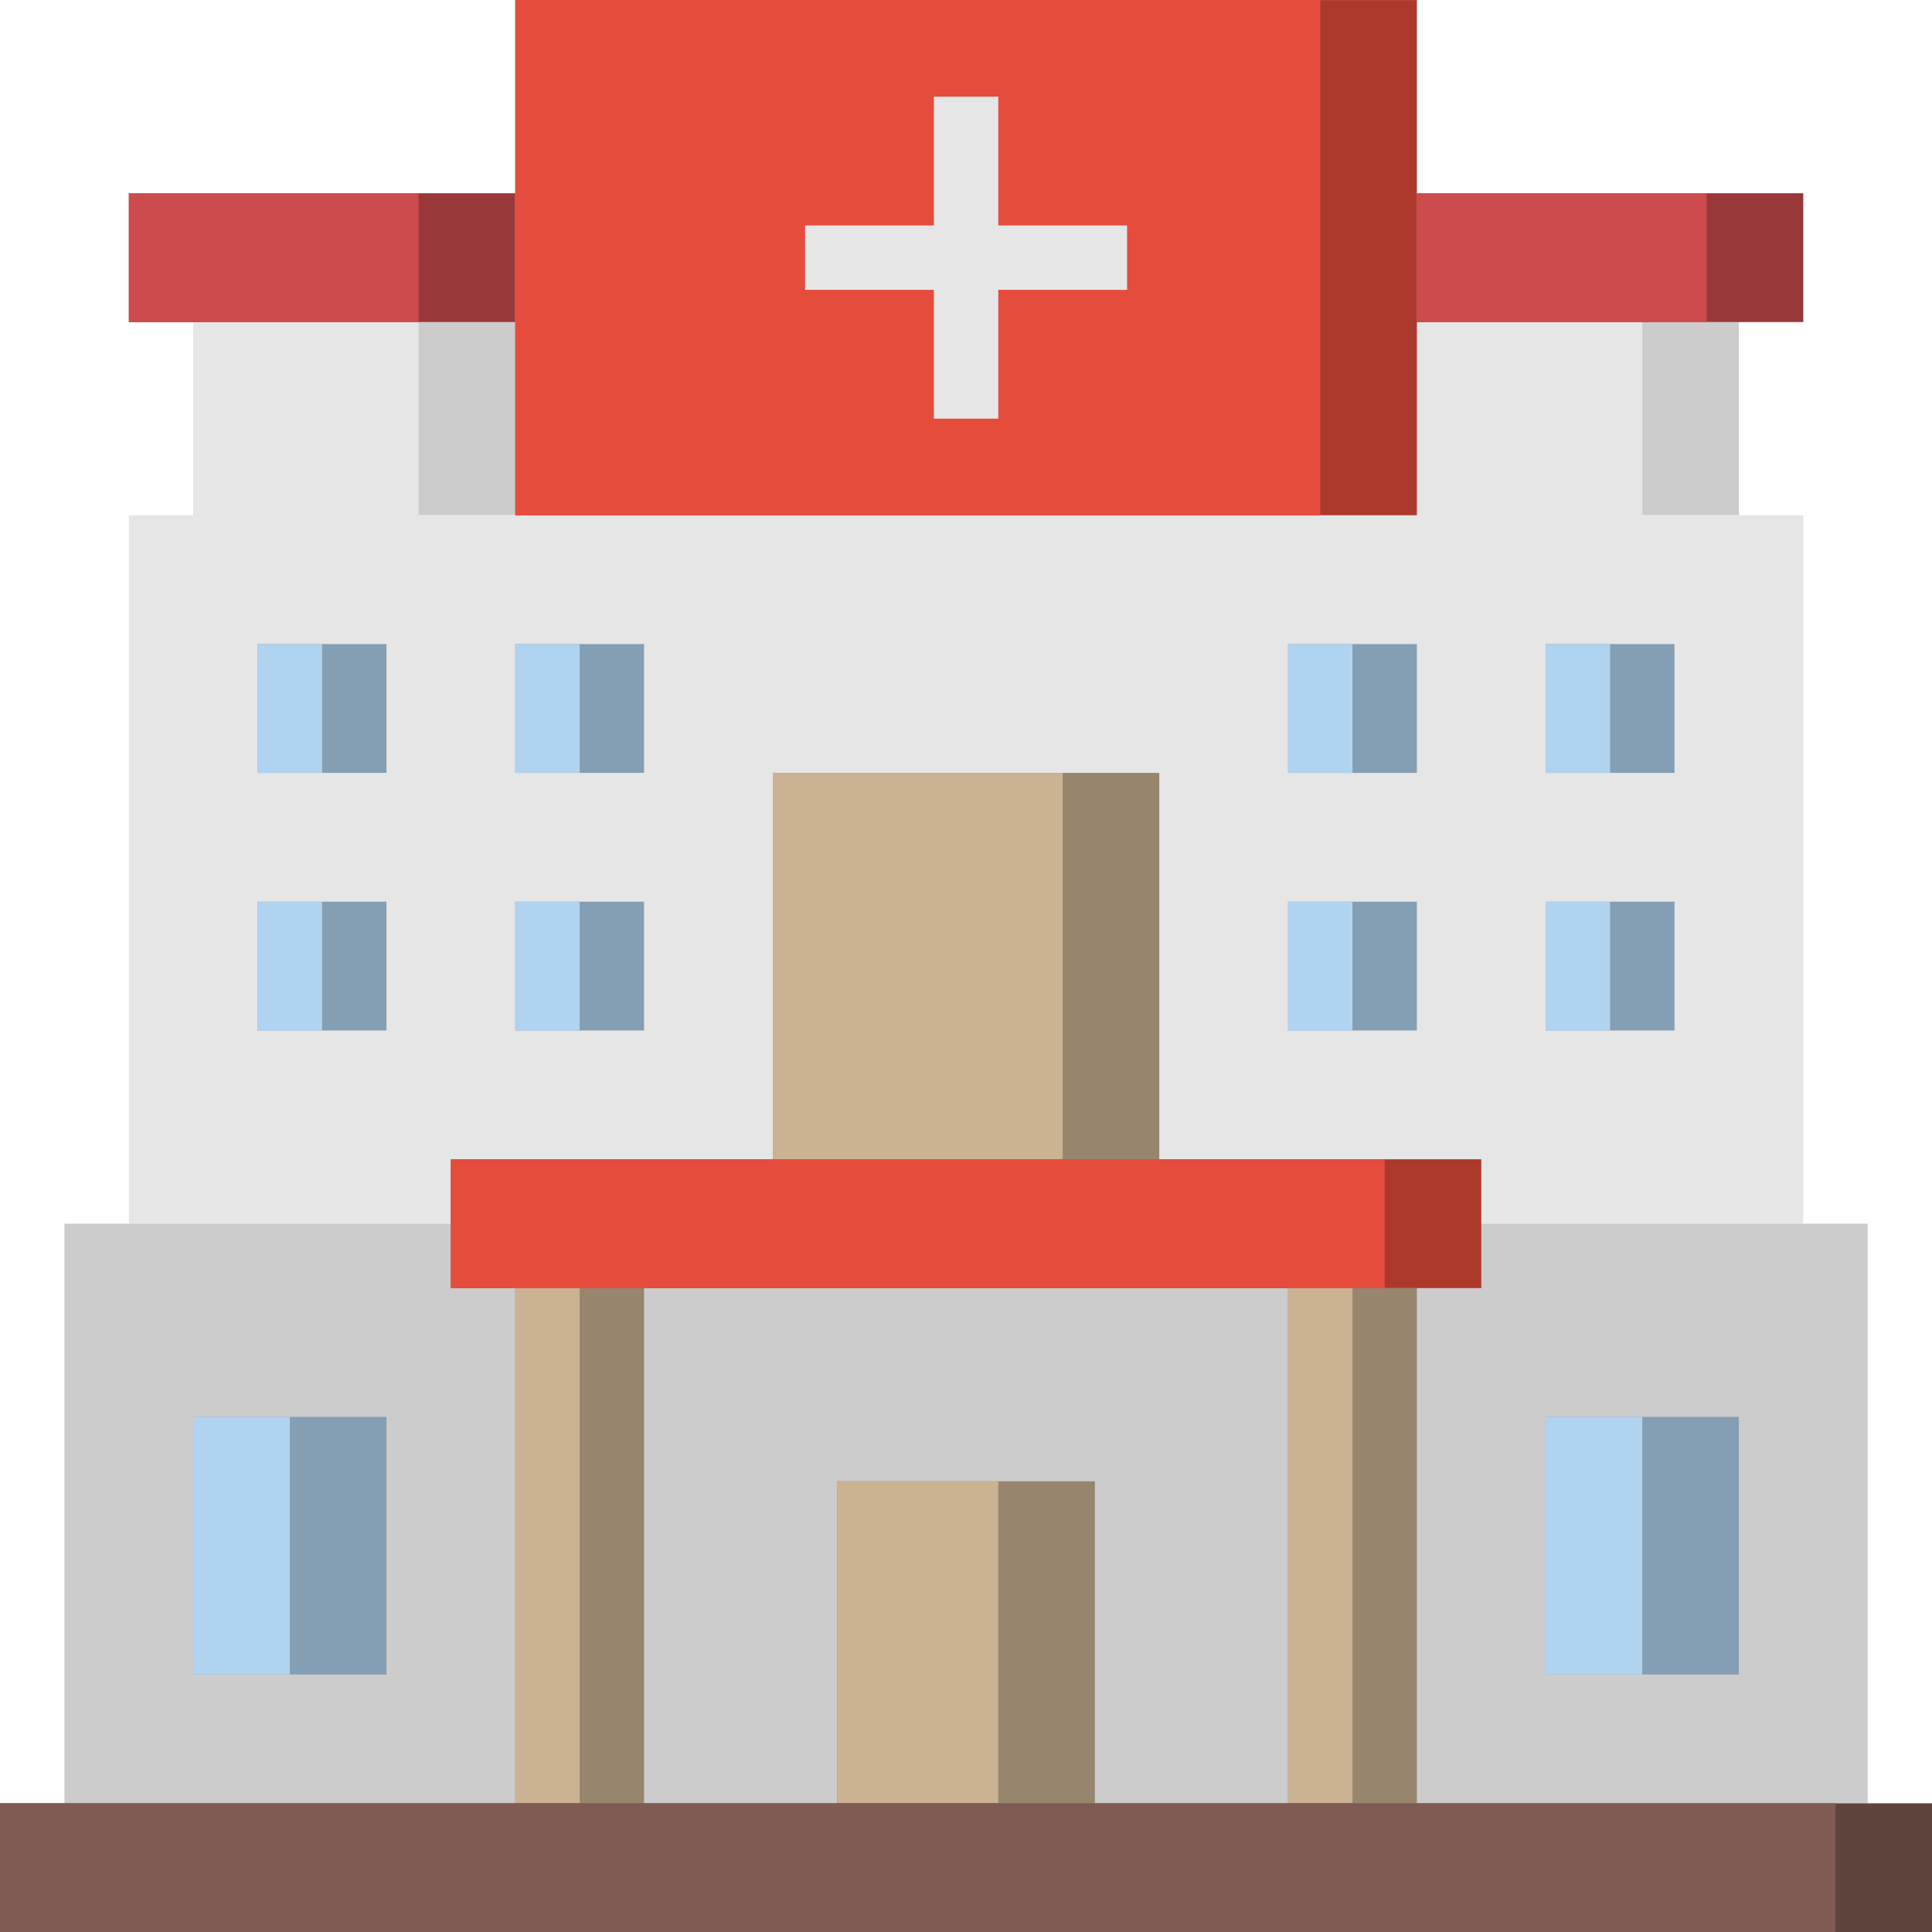
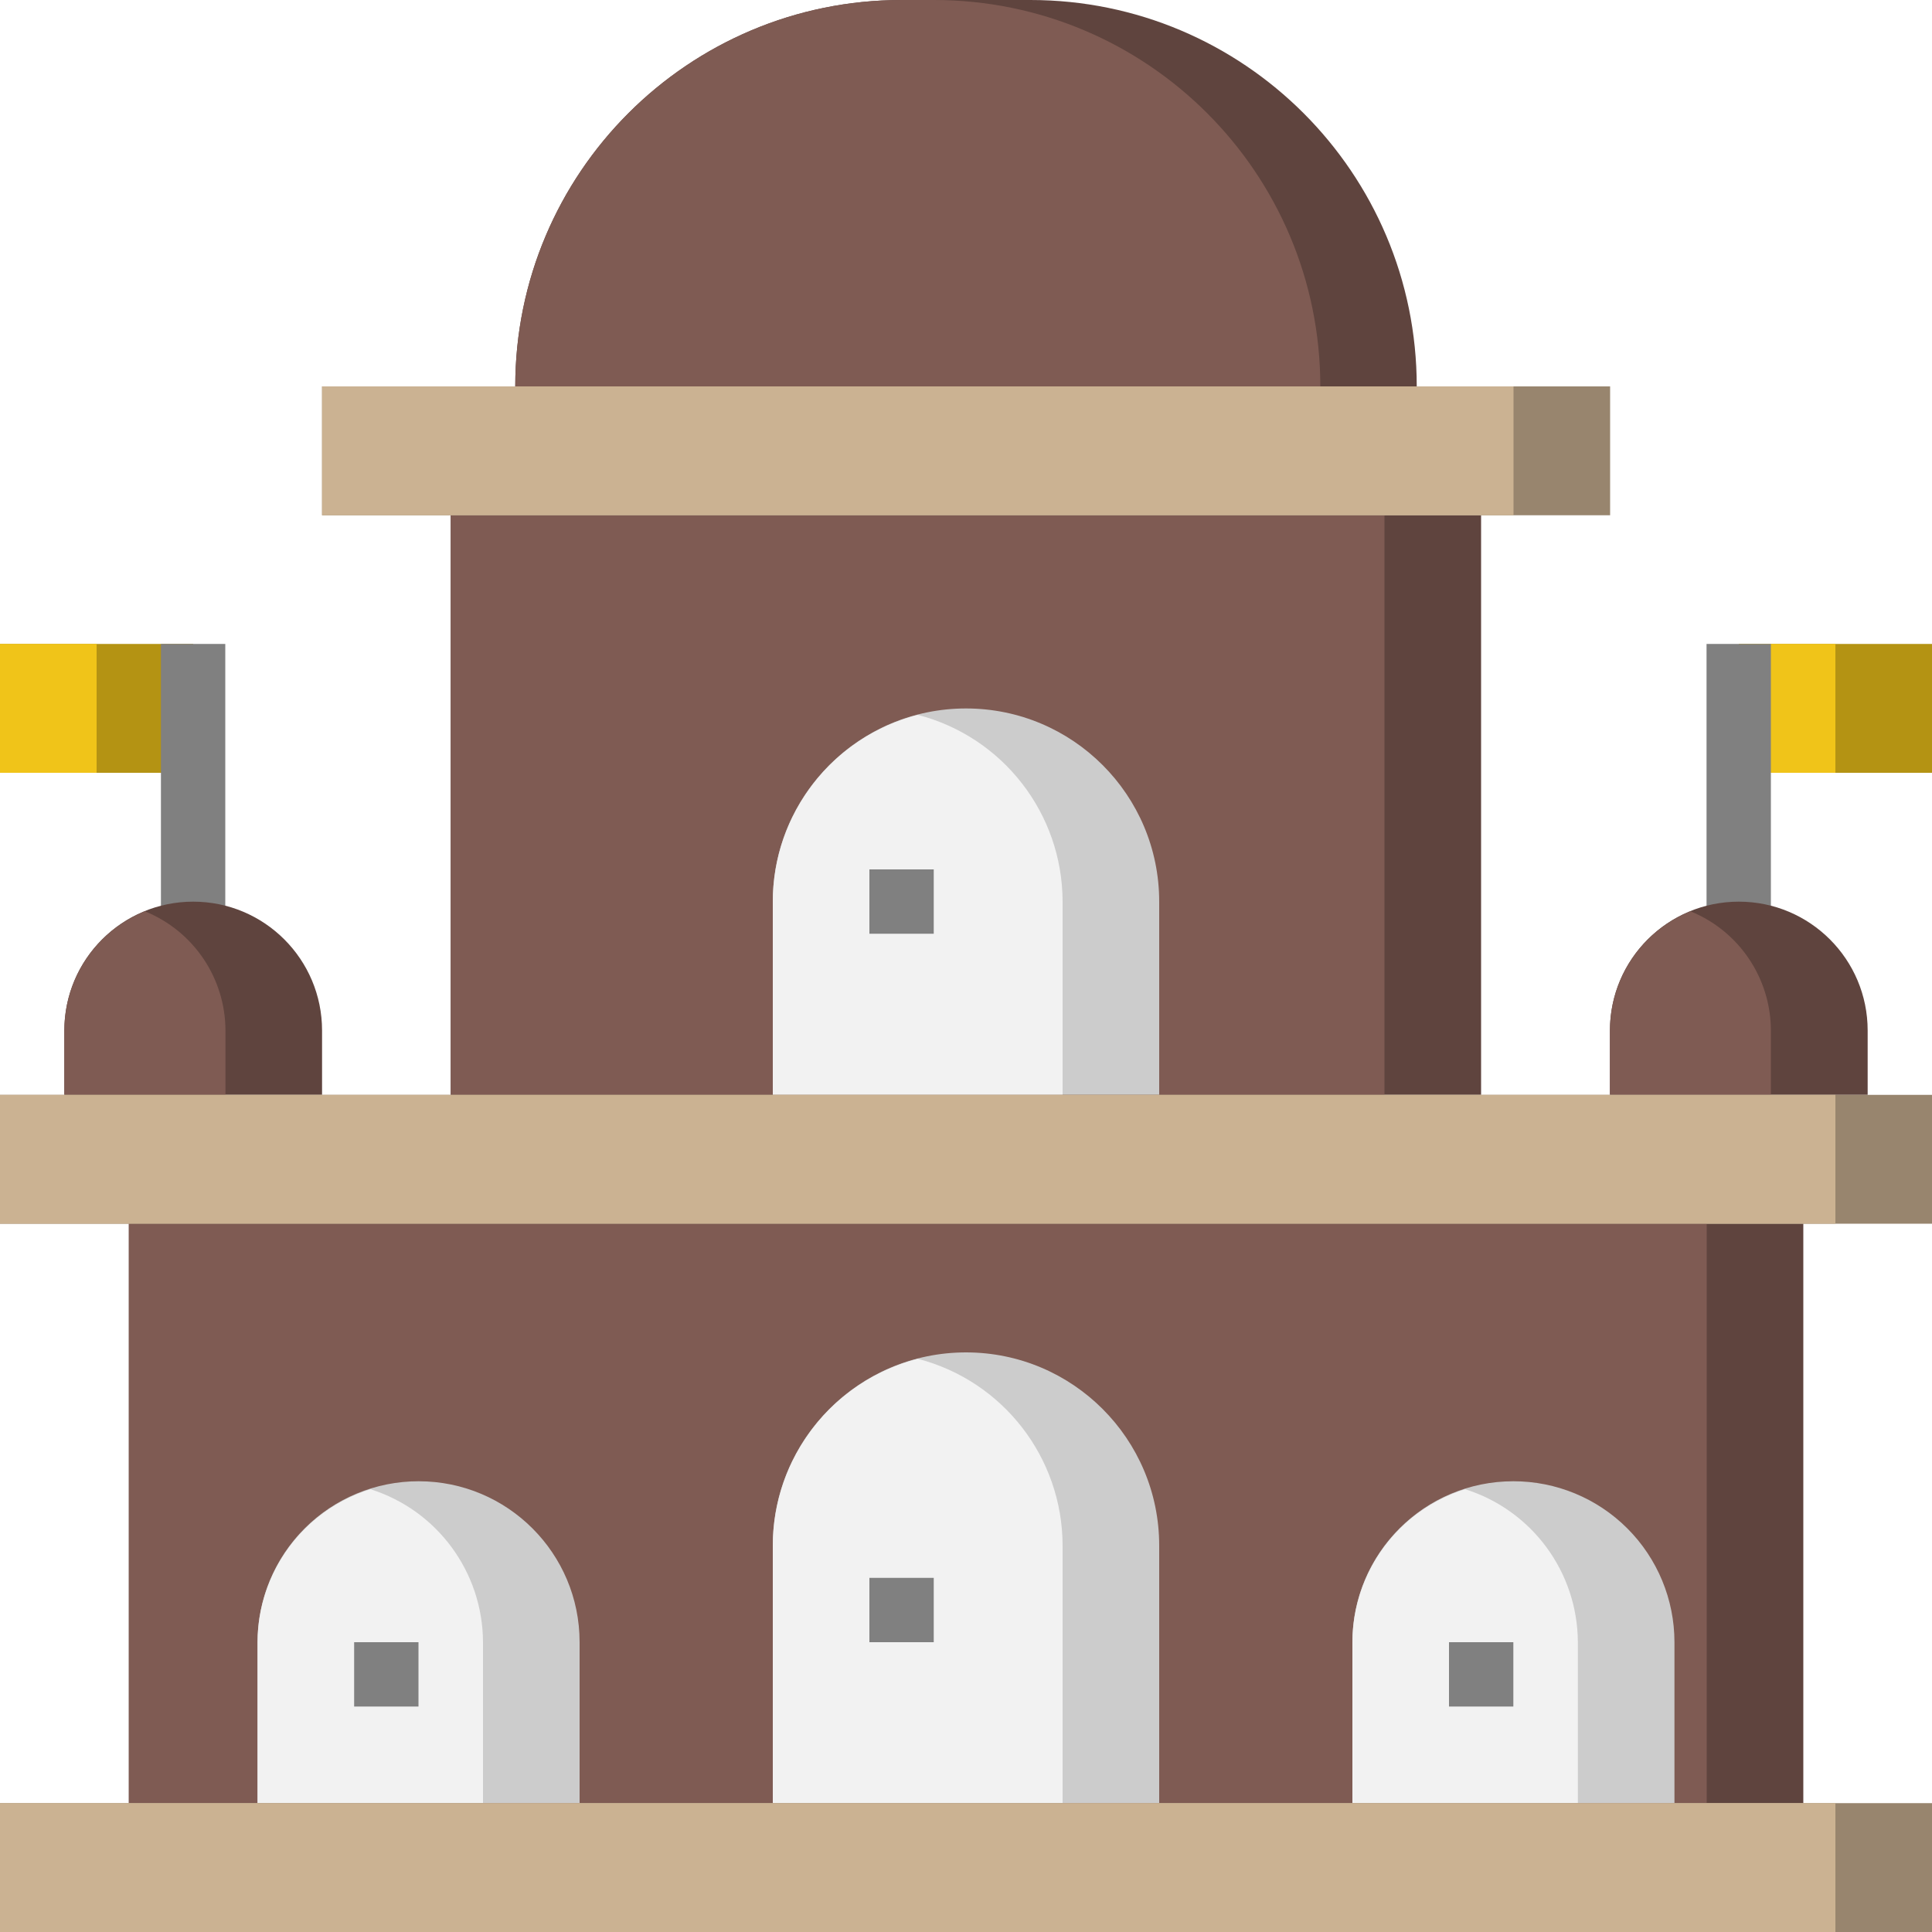
- <svg xmlns="http://www.w3.org/2000/svg" width="140" height="140" viewBox="0 0 11.2 11.2" version="1.1" id="prefix__svg1170">
-   <defs id="prefix__defs1073">
-     <style id="style1071">.prefix__cls-1{fill:#ccc}.prefix__cls-2{fill:#e6e6e6}.prefix__cls-3{fill:#98856e}.prefix__cls-4{fill:#cbb292}.prefix__cls-5{fill:#849eb4}.prefix__cls-6{fill:#b0d3f0}.prefix__cls-7{fill:#993839}.prefix__cls-8{fill:#cc4b4c}.prefix__cls-9{fill:#ad392d}.prefix__cls-10{fill:#e64c3c}</style>
+ <svg xmlns="http://www.w3.org/2000/svg" width="140" height="140" viewBox="0 0 11.2 11.2" data-name="Layer 3" id="Layer_3" version="1.1">
+   <defs id="defs1269">
+     <style id="style1267">.cls-1{fill:#b49313;}.cls-2{fill:#f0c419;}.cls-3{fill:gray;}.cls-4{fill:#5f443e;}.cls-5{fill:#7f5b53;}.cls-6{fill:#ccc;}.cls-7{fill:#f2f2f2;}.cls-8{fill:#98856e;}.cls-9{fill:#cbb292;}</style>
  </defs>
-   <g data-name="Layer 9" id="prefix__Layer_9" transform="matrix(.18667 0 0 .18667 -.373 -.373)">
-     <path class="prefix__cls-1" id="prefix__rect1077" d="M46 12h10v6H46z" />
-     <path class="prefix__cls-2" id="prefix__rect1079" d="M46 12h7v6h-7z" />
-     <path class="prefix__cls-1" id="prefix__rect1081" d="M8 12h10v6H8z" />
-     <path class="prefix__cls-2" id="prefix__rect1083" d="M8 12h7v6H8z" />
-     <path class="prefix__cls-2" id="prefix__rect1085" d="M6 18h52v22H6z" />
-     <path class="prefix__cls-3" id="prefix__rect1087" d="M26 26h12v12H26z" />
-     <path class="prefix__cls-4" id="prefix__rect1089" d="M26 26h9v12h-9z" />
-     <path class="prefix__cls-5" id="prefix__rect1091" d="M10 22h4v4h-4z" />
-     <path class="prefix__cls-6" id="prefix__rect1093" d="M10 22h2v4h-2z" />
-     <path class="prefix__cls-5" id="prefix__rect1095" d="M10 30h4v4h-4z" />
-     <path class="prefix__cls-6" id="prefix__rect1097" d="M10 30h2v4h-2z" />
-     <path class="prefix__cls-5" id="prefix__rect1099" d="M18 30h4v4h-4z" />
-     <path class="prefix__cls-6" id="prefix__rect1101" d="M18 30h2v4h-2z" />
-     <path class="prefix__cls-5" id="prefix__rect1103" d="M18 22h4v4h-4z" />
-     <path class="prefix__cls-6" id="prefix__rect1105" d="M18 22h2v4h-2z" />
-     <path class="prefix__cls-5" id="prefix__rect1107" d="M42 22h4v4h-4z" />
-     <path class="prefix__cls-6" id="prefix__rect1109" d="M42 22h2v4h-2z" />
-     <path class="prefix__cls-5" id="prefix__rect1111" d="M42 30h4v4h-4z" />
-     <path class="prefix__cls-6" id="prefix__rect1113" d="M42 30h2v4h-2z" />
-     <path class="prefix__cls-5" id="prefix__rect1115" d="M50 30h4v4h-4z" />
-     <path class="prefix__cls-6" id="prefix__rect1117" d="M50 30h2v4h-2z" />
-     <path class="prefix__cls-5" id="prefix__rect1119" d="M50 22h4v4h-4z" />
-     <path class="prefix__cls-6" id="prefix__rect1121" d="M50 22h2v4h-2z" />
-     <path class="prefix__cls-1" id="prefix__rect1123" d="M4 40h56v18H4z" />
-     <path class="prefix__cls-3" id="prefix__rect1125" d="M28 48h8v10h-8z" />
-     <path class="prefix__cls-4" id="prefix__rect1127" d="M28 48h5v10h-5z" />
-     <path class="prefix__cls-5" id="prefix__rect1129" d="M8 46h6v8H8z" />
-     <path class="prefix__cls-6" id="prefix__rect1131" d="M8 46h3v8H8z" />
-     <path class="prefix__cls-5" id="prefix__rect1133" d="M50 46h6v8h-6z" />
-     <path class="prefix__cls-6" id="prefix__rect1135" d="M50 46h3v8h-3z" />
-     <path class="prefix__cls-7" id="prefix__rect1137" d="M6 8h12v4H6z" />
-     <path class="prefix__cls-8" id="prefix__rect1139" d="M6 8h9v4H6z" />
-     <path class="prefix__cls-7" id="prefix__rect1141" d="M46 8h12v4H46z" />
-     <path class="prefix__cls-8" id="prefix__rect1143" d="M46 8h9v4h-9z" />
-     <path class="prefix__cls-9" id="prefix__rect1145" d="M18 2h28v16H18z" />
-     <path class="prefix__cls-10" id="prefix__rect1147" d="M18 2h25v16H18z" />
-     <path class="prefix__cls-3" id="prefix__rect1149" d="M18 42h4v16h-4z" />
-     <path class="prefix__cls-4" id="prefix__rect1151" d="M18 42h2v16h-2z" />
-     <path class="prefix__cls-3" id="prefix__rect1153" d="M42 42h4v16h-4z" />
-     <path class="prefix__cls-4" id="prefix__rect1155" d="M42 42h2v16h-2z" />
-     <path class="prefix__cls-9" id="prefix__rect1157" d="M16 38h32v4H16z" />
-     <path class="prefix__cls-10" id="prefix__rect1159" d="M16 38h29v4H16z" />
-     <path id="prefix__rect1161" fill="#5f443e" d="M2 58h60v4H2z" />
-     <path id="prefix__rect1163" fill="#7f5b53" d="M2 58h57v4H2z" />
-     <path class="prefix__cls-2" id="prefix__rect1165" d="M31 5h2v10h-2z" />
-     <path class="prefix__cls-2" id="prefix__rect1167" d="M27 9h10v2H27z" />
-   </g>
+   <rect class="cls-1" height="0.747" width="1.12" x="10.08" y="3.733" id="rect1273" style="stroke-width:0.187" />
+   <rect class="cls-2" height="0.747" width="0.56" x="10.08" y="3.733" id="rect1275" style="stroke-width:0.187" />
+   <rect class="cls-1" height="0.747" width="1.12" x="0" y="3.733" id="rect1277" style="stroke-width:0.187" />
+   <rect class="cls-2" height="0.747" width="0.56" x="0" y="3.733" id="rect1279" style="stroke-width:0.187" />
+   <rect class="cls-3" height="1.68" width="0.373" x="0.933" y="3.733" id="rect1281" style="stroke-width:0.187" />
+   <rect class="cls-3" height="1.68" width="0.373" x="9.893" y="3.733" id="rect1283" style="stroke-width:0.187" />
+   <rect class="cls-4" height="3.36" width="9.707" x="0.747" y="7.093" id="rect1285" style="stroke-width:0.187" />
+   <rect class="cls-5" height="3.36" width="9.147" x="0.747" y="7.093" id="rect1287" style="stroke-width:0.187" />
+   <path class="cls-6" d="M 7.84,10.453 V 9.52 A 0.933,0.933 0 0 1 8.773,8.587 v 0 A 0.933,0.933 0 0 1 9.707,9.52 v 0.933" id="path1289" style="stroke-width:0.187" />
+   <path class="cls-7" d="M 8.493,8.633 A 0.933,0.933 0 0 0 7.84,9.52 v 0.933 H 9.147 V 9.52 A 0.933,0.933 0 0 0 8.493,8.633 Z" id="path1291" style="stroke-width:0.187" />
+   <path class="cls-6" d="M 1.493,10.453 V 9.52 A 0.933,0.933 0 0 1 2.427,8.587 v 0 A 0.933,0.933 0 0 1 3.36,9.52 v 0.933" id="path1293" style="stroke-width:0.187" />
+   <path class="cls-7" d="M 2.147,8.633 A 0.933,0.933 0 0 0 1.493,9.52 v 0.933 H 2.8 V 9.52 A 0.933,0.933 0 0 0 2.147,8.633 Z" id="path1295" style="stroke-width:0.187" />
+   <path class="cls-6" d="M 4.48,10.453 V 8.96 A 1.12,1.12 0 0 1 5.6,7.84 v 0 a 1.12,1.12 0 0 1 1.12,1.12 v 1.493" id="path1297" style="stroke-width:0.187" />
+   <path class="cls-7" d="M 5.32,7.877 A 1.12,1.12 0 0 0 4.48,8.96 v 1.493 H 6.16 V 8.96 A 1.12,1.12 0 0 0 5.32,7.877 Z" id="path1299" style="stroke-width:0.187" />
+   <rect class="cls-4" height="3.36" width="5.973" x="2.613" y="2.987" id="rect1301" style="stroke-width:0.187" />
+   <rect class="cls-5" height="3.36" width="5.413" x="2.613" y="2.987" id="rect1303" style="stroke-width:0.187" />
+   <path class="cls-6" d="m 4.48,6.347 v -1.12 a 1.12,1.12 0 0 1 1.12,-1.12 v 0 a 1.12,1.12 0 0 1 1.12,1.12 v 1.12" id="path1305" style="stroke-width:0.187" />
+   <path class="cls-7" d="M 5.32,4.144 A 1.12,1.12 0 0 0 4.48,5.227 v 1.12 h 1.68 v -1.12 A 1.12,1.12 0 0 0 5.32,4.144 Z" id="path1307" style="stroke-width:0.187" />
+   <path class="cls-4" d="M 9.333,6.347 V 5.973 A 0.747,0.747 0 0 1 10.08,5.227 v 0 a 0.747,0.747 0 0 1 0.747,0.747 v 0.373" id="path1309" style="stroke-width:0.187" />
+   <path class="cls-5" d="M 9.8,5.283 A 0.747,0.747 0 0 0 9.333,5.973 v 0.373 h 0.933 V 5.973 A 0.747,0.747 0 0 0 9.8,5.283 Z" id="path1311" style="stroke-width:0.187" />
+   <path class="cls-4" d="M 0.373,6.347 V 5.973 A 0.747,0.747 0 0 1 1.12,5.227 v 0 a 0.747,0.747 0 0 1 0.747,0.747 v 0.373" id="path1313" style="stroke-width:0.187" />
+   <path class="cls-5" d="M 0.84,5.283 A 0.747,0.747 0 0 0 0.373,5.973 V 6.347 H 1.307 V 5.973 A 0.747,0.747 0 0 0 0.84,5.283 Z" id="path1315" style="stroke-width:0.187" />
+   <path class="cls-4" d="m 2.987,2.24 v 0 a 2.24,2.24 0 0 1 2.24,-2.24 H 5.973 A 2.24,2.24 0 0 1 8.213,2.24 v 0" id="path1317" style="stroke-width:0.187" />
+   <path class="cls-5" d="M 5.413,0 H 5.227 a 2.24,2.24 0 0 0 -2.24,2.24 h 4.667 a 2.24,2.24 0 0 0 -2.24,-2.24 z" id="path1319" style="stroke-width:0.187" />
+   <rect class="cls-8" height="0.747" width="11.2" x="0" y="10.453" id="rect1321" style="stroke-width:0.187" />
+   <rect class="cls-9" height="0.747" width="10.64" x="0" y="10.453" id="rect1323" style="stroke-width:0.187" />
+   <rect class="cls-8" height="0.747" width="11.2" x="0" y="6.347" id="rect1325" style="stroke-width:0.187" />
+   <rect class="cls-9" height="0.747" width="10.64" x="0" y="6.347" id="rect1327" style="stroke-width:0.187" />
+   <rect class="cls-8" height="0.747" width="7.467" x="1.867" y="2.24" id="rect1329" style="stroke-width:0.187" />
+   <rect class="cls-9" height="0.747" width="6.907" x="1.867" y="2.24" id="rect1331" style="stroke-width:0.187" />
+   <rect class="cls-3" height="0.373" width="0.373" x="8.4" y="9.52" id="rect1333" style="stroke-width:0.187" />
+   <rect class="cls-3" height="0.373" width="0.373" x="2.053" y="9.52" id="rect1335" style="stroke-width:0.187" />
+   <rect class="cls-3" height="0.373" width="0.373" x="5.04" y="9.147" id="rect1337" style="stroke-width:0.187" />
+   <rect class="cls-3" height="0.373" width="0.373" x="5.04" y="5.04" id="rect1339" style="stroke-width:0.187" />
</svg>
